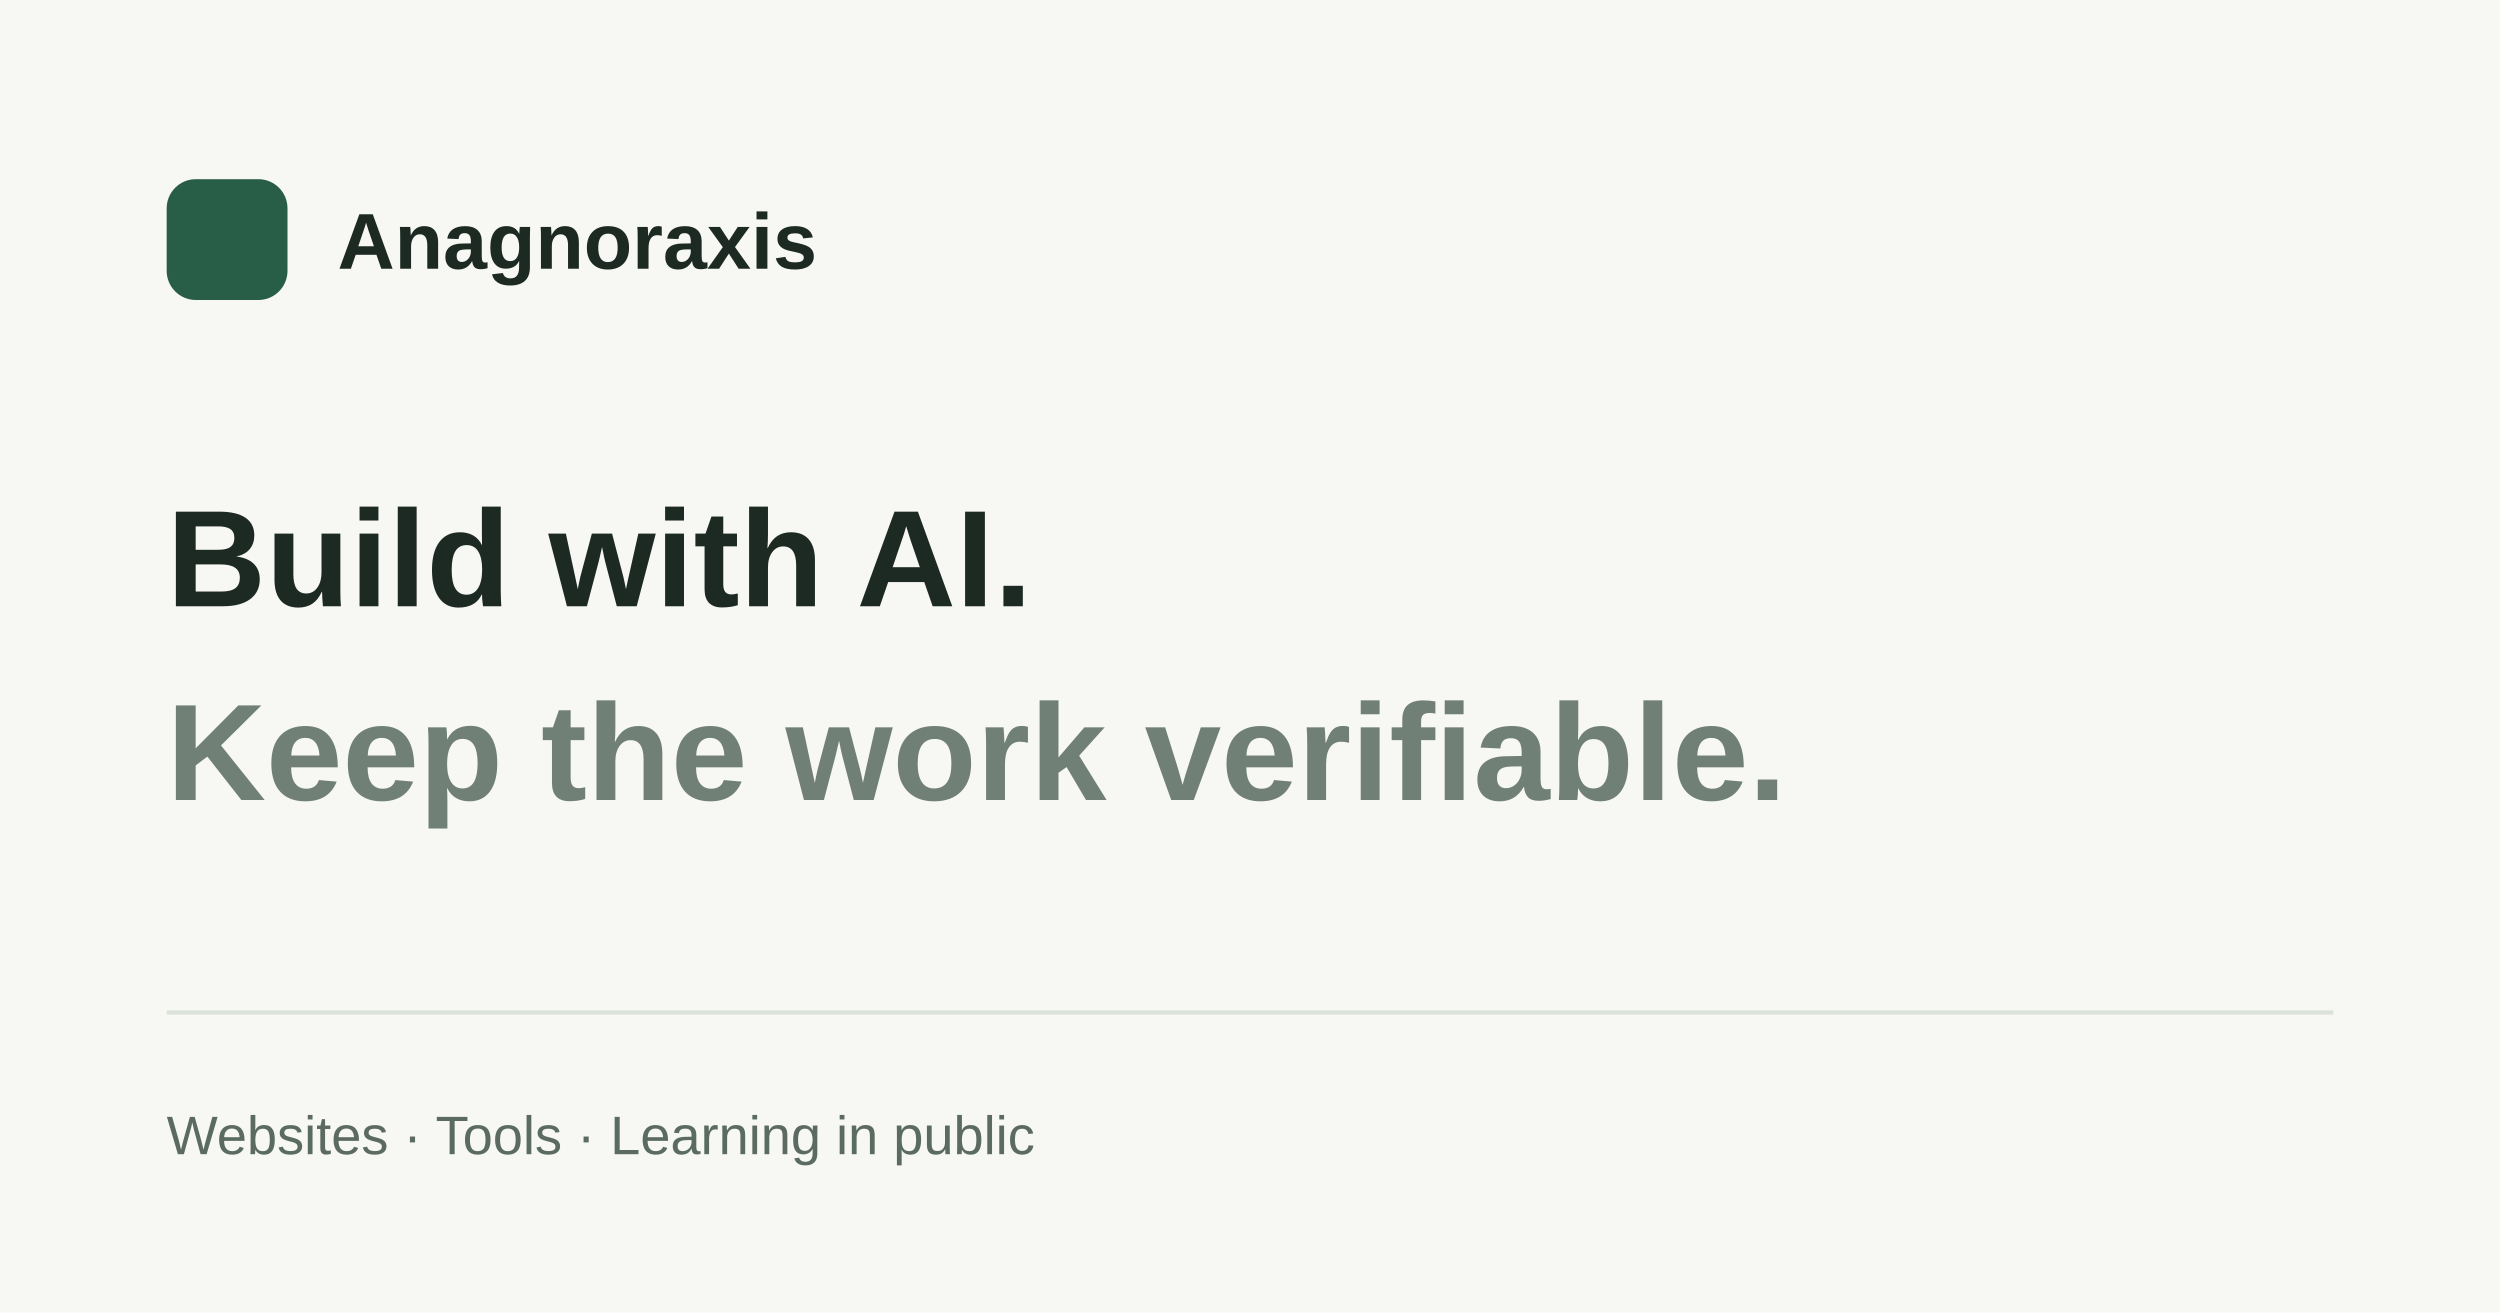
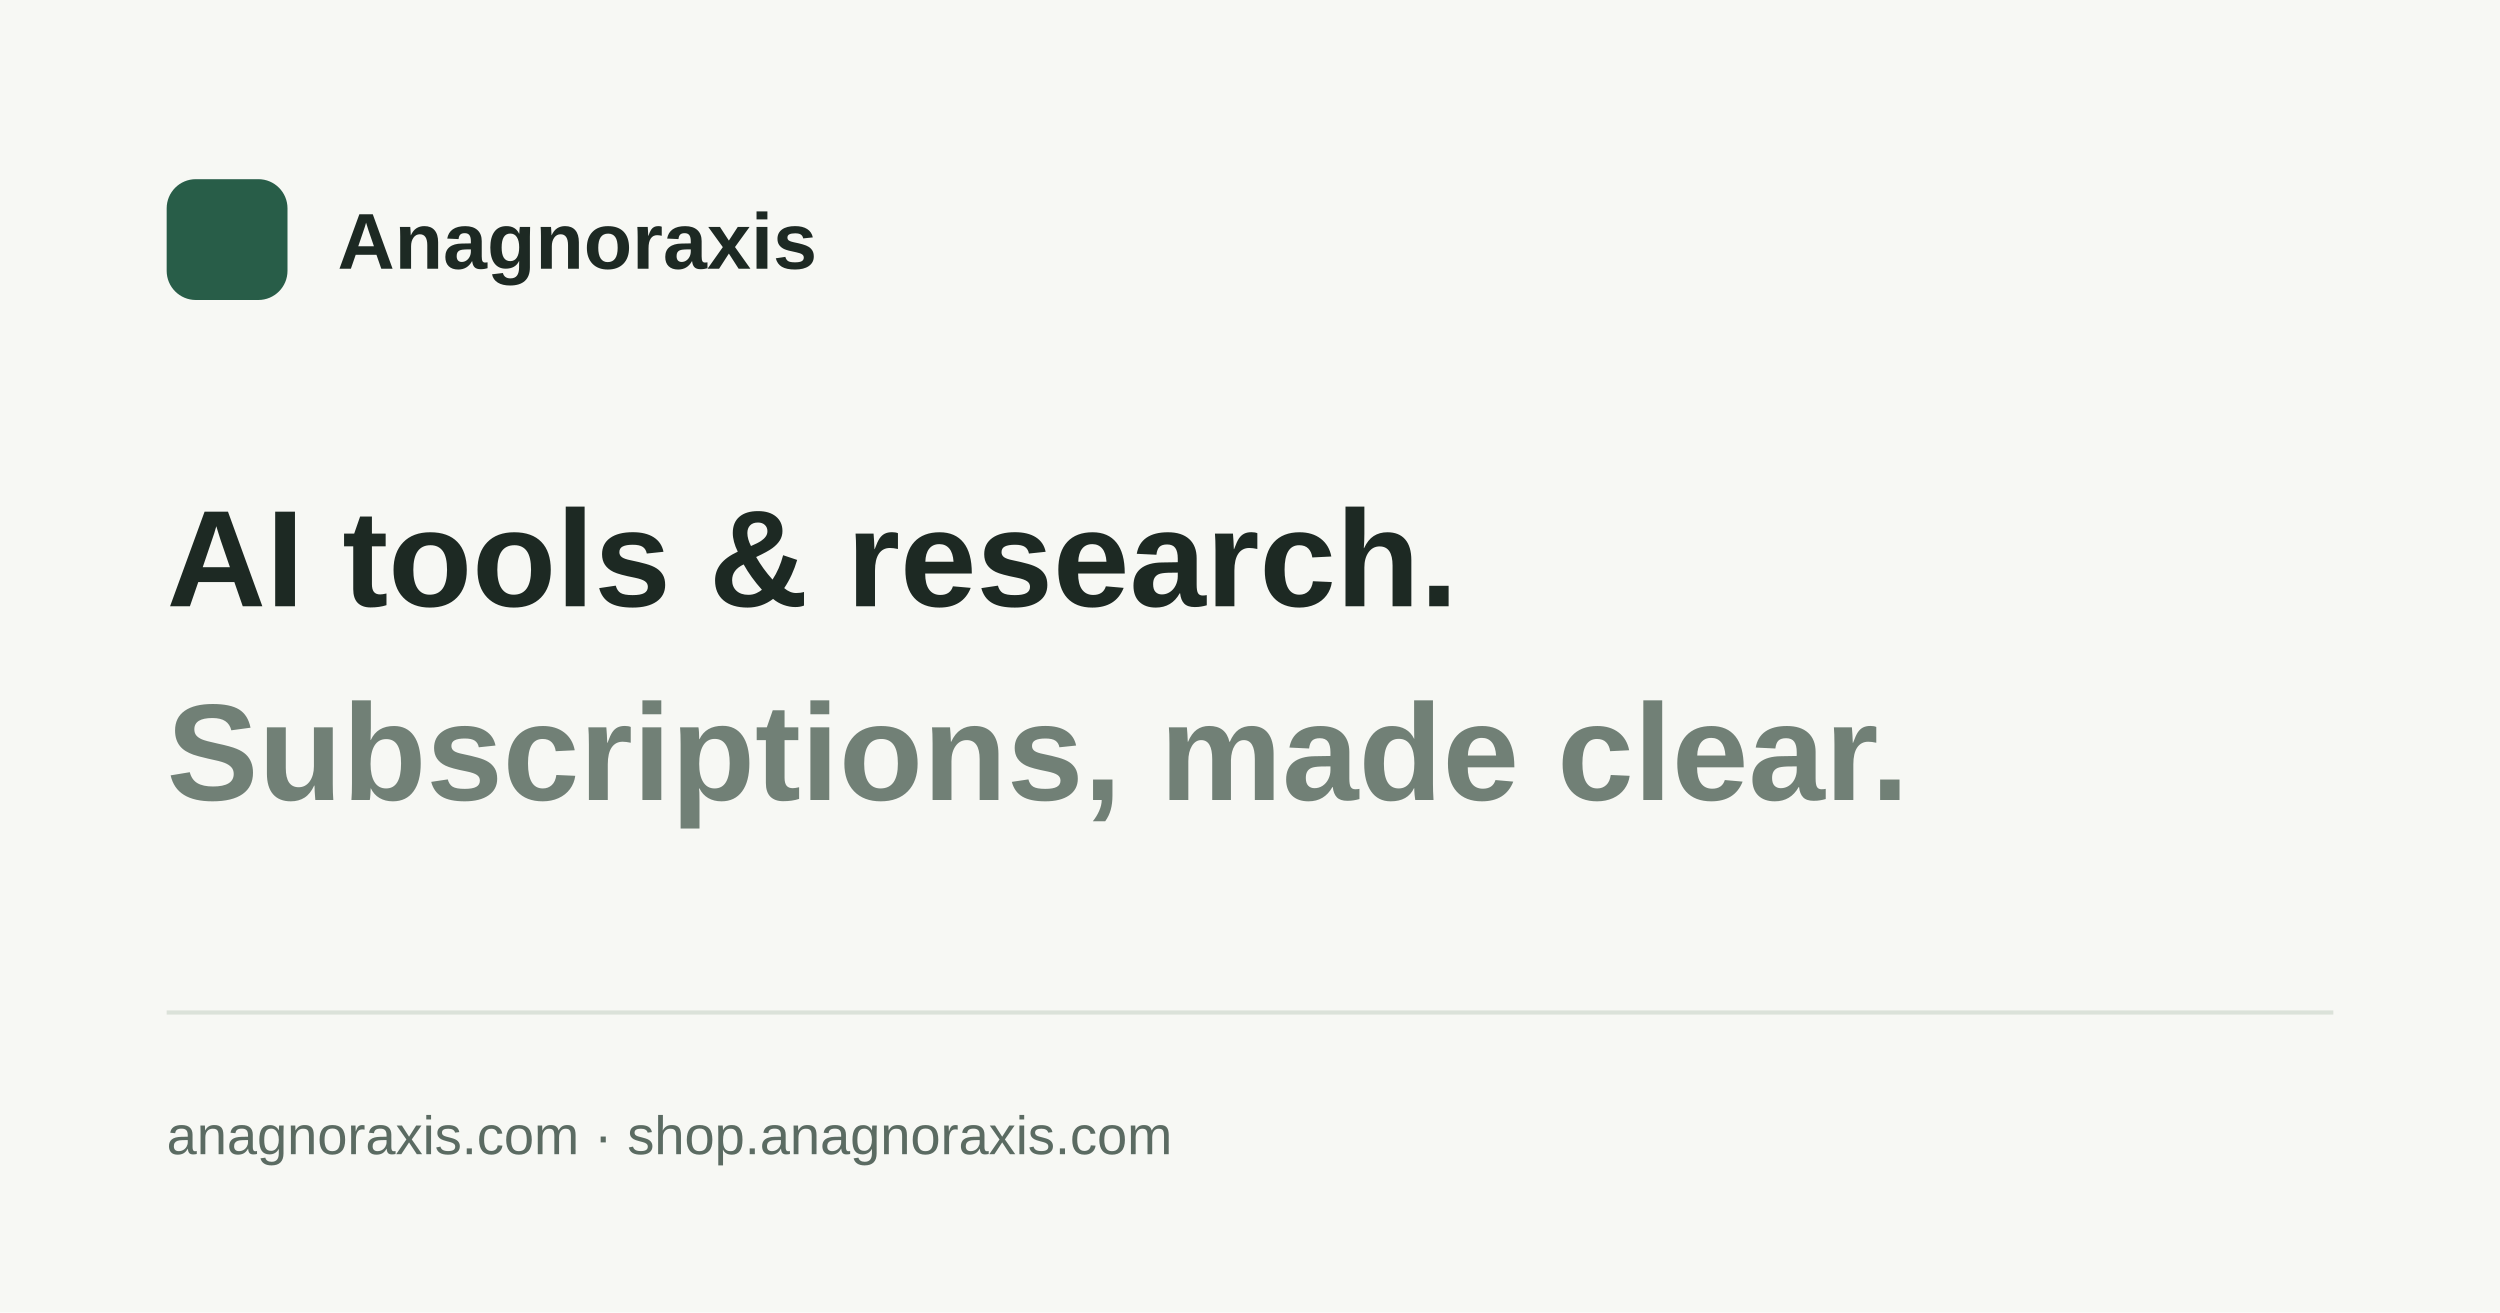
<svg xmlns="http://www.w3.org/2000/svg" width="1200" height="630" viewBox="0 0 1200 630">
  <rect width="1200" height="630" fill="#f7f8f4" />
  <path d="M80 486h1040" stroke="#dbe2d9" stroke-width="2" />
  <rect x="80" y="86" width="58" height="58" rx="14" fill="#285d48" />
  <text x="162" y="129" fill="#1d2923" font-family="Arial,sans-serif" font-size="38" font-weight="700">Anagnoraxis</text>
-   <text x="80" y="291" fill="#1d2923" font-family="Arial,sans-serif" font-size="66" font-weight="700">Build with AI.</text>
-   <text x="80" y="384" fill="#718076" font-family="Arial,sans-serif" font-size="66" font-weight="700">Keep the work verifiable.</text>
-   <text x="80" y="554" fill="#5b6b62" font-family="Arial,sans-serif" font-size="26">Websites · Tools · Learning in public</text>
+   <text x="80" y="291" fill="#1d2923" font-family="Arial,sans-serif" font-size="66" font-weight="700">AI tools &amp; research.</text>
+   <text x="80" y="384" fill="#718076" font-family="Arial,sans-serif" font-size="66" font-weight="700">Subscriptions, made clear.</text>
+   <text x="80" y="554" fill="#5b6b62" font-family="Arial,sans-serif" font-size="26">anagnoraxis.com · shop.anagnoraxis.com</text>
</svg>
